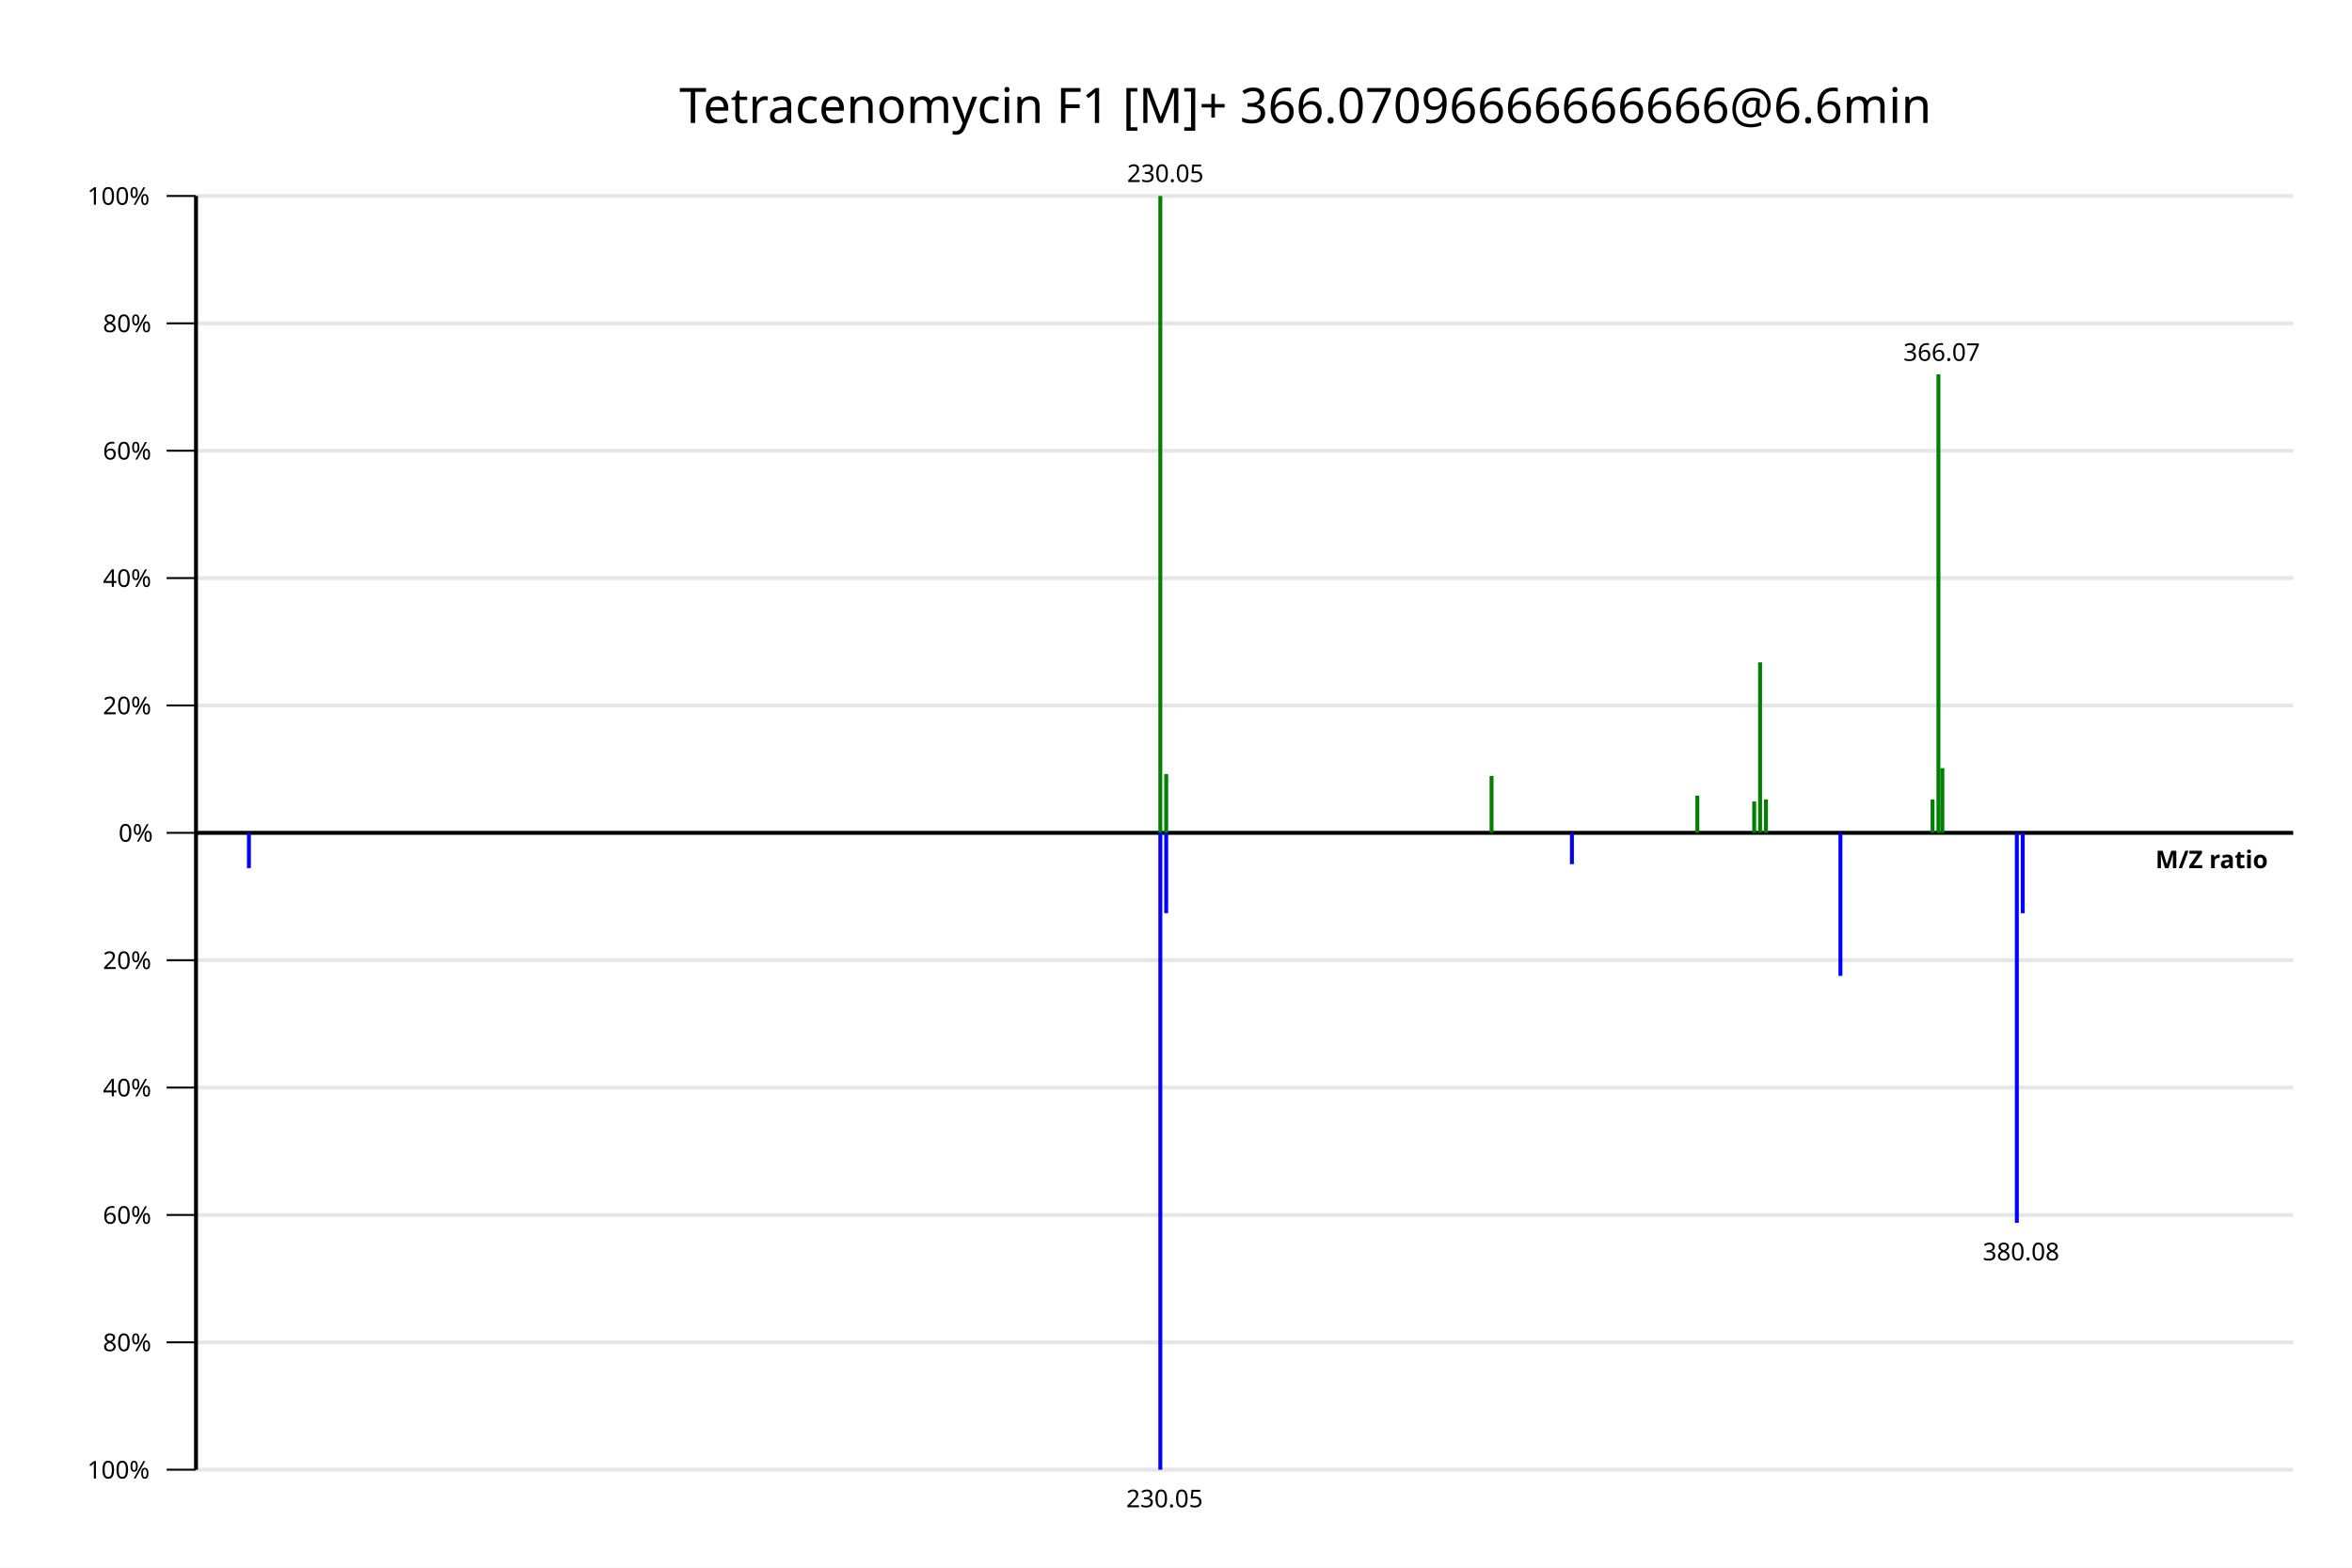
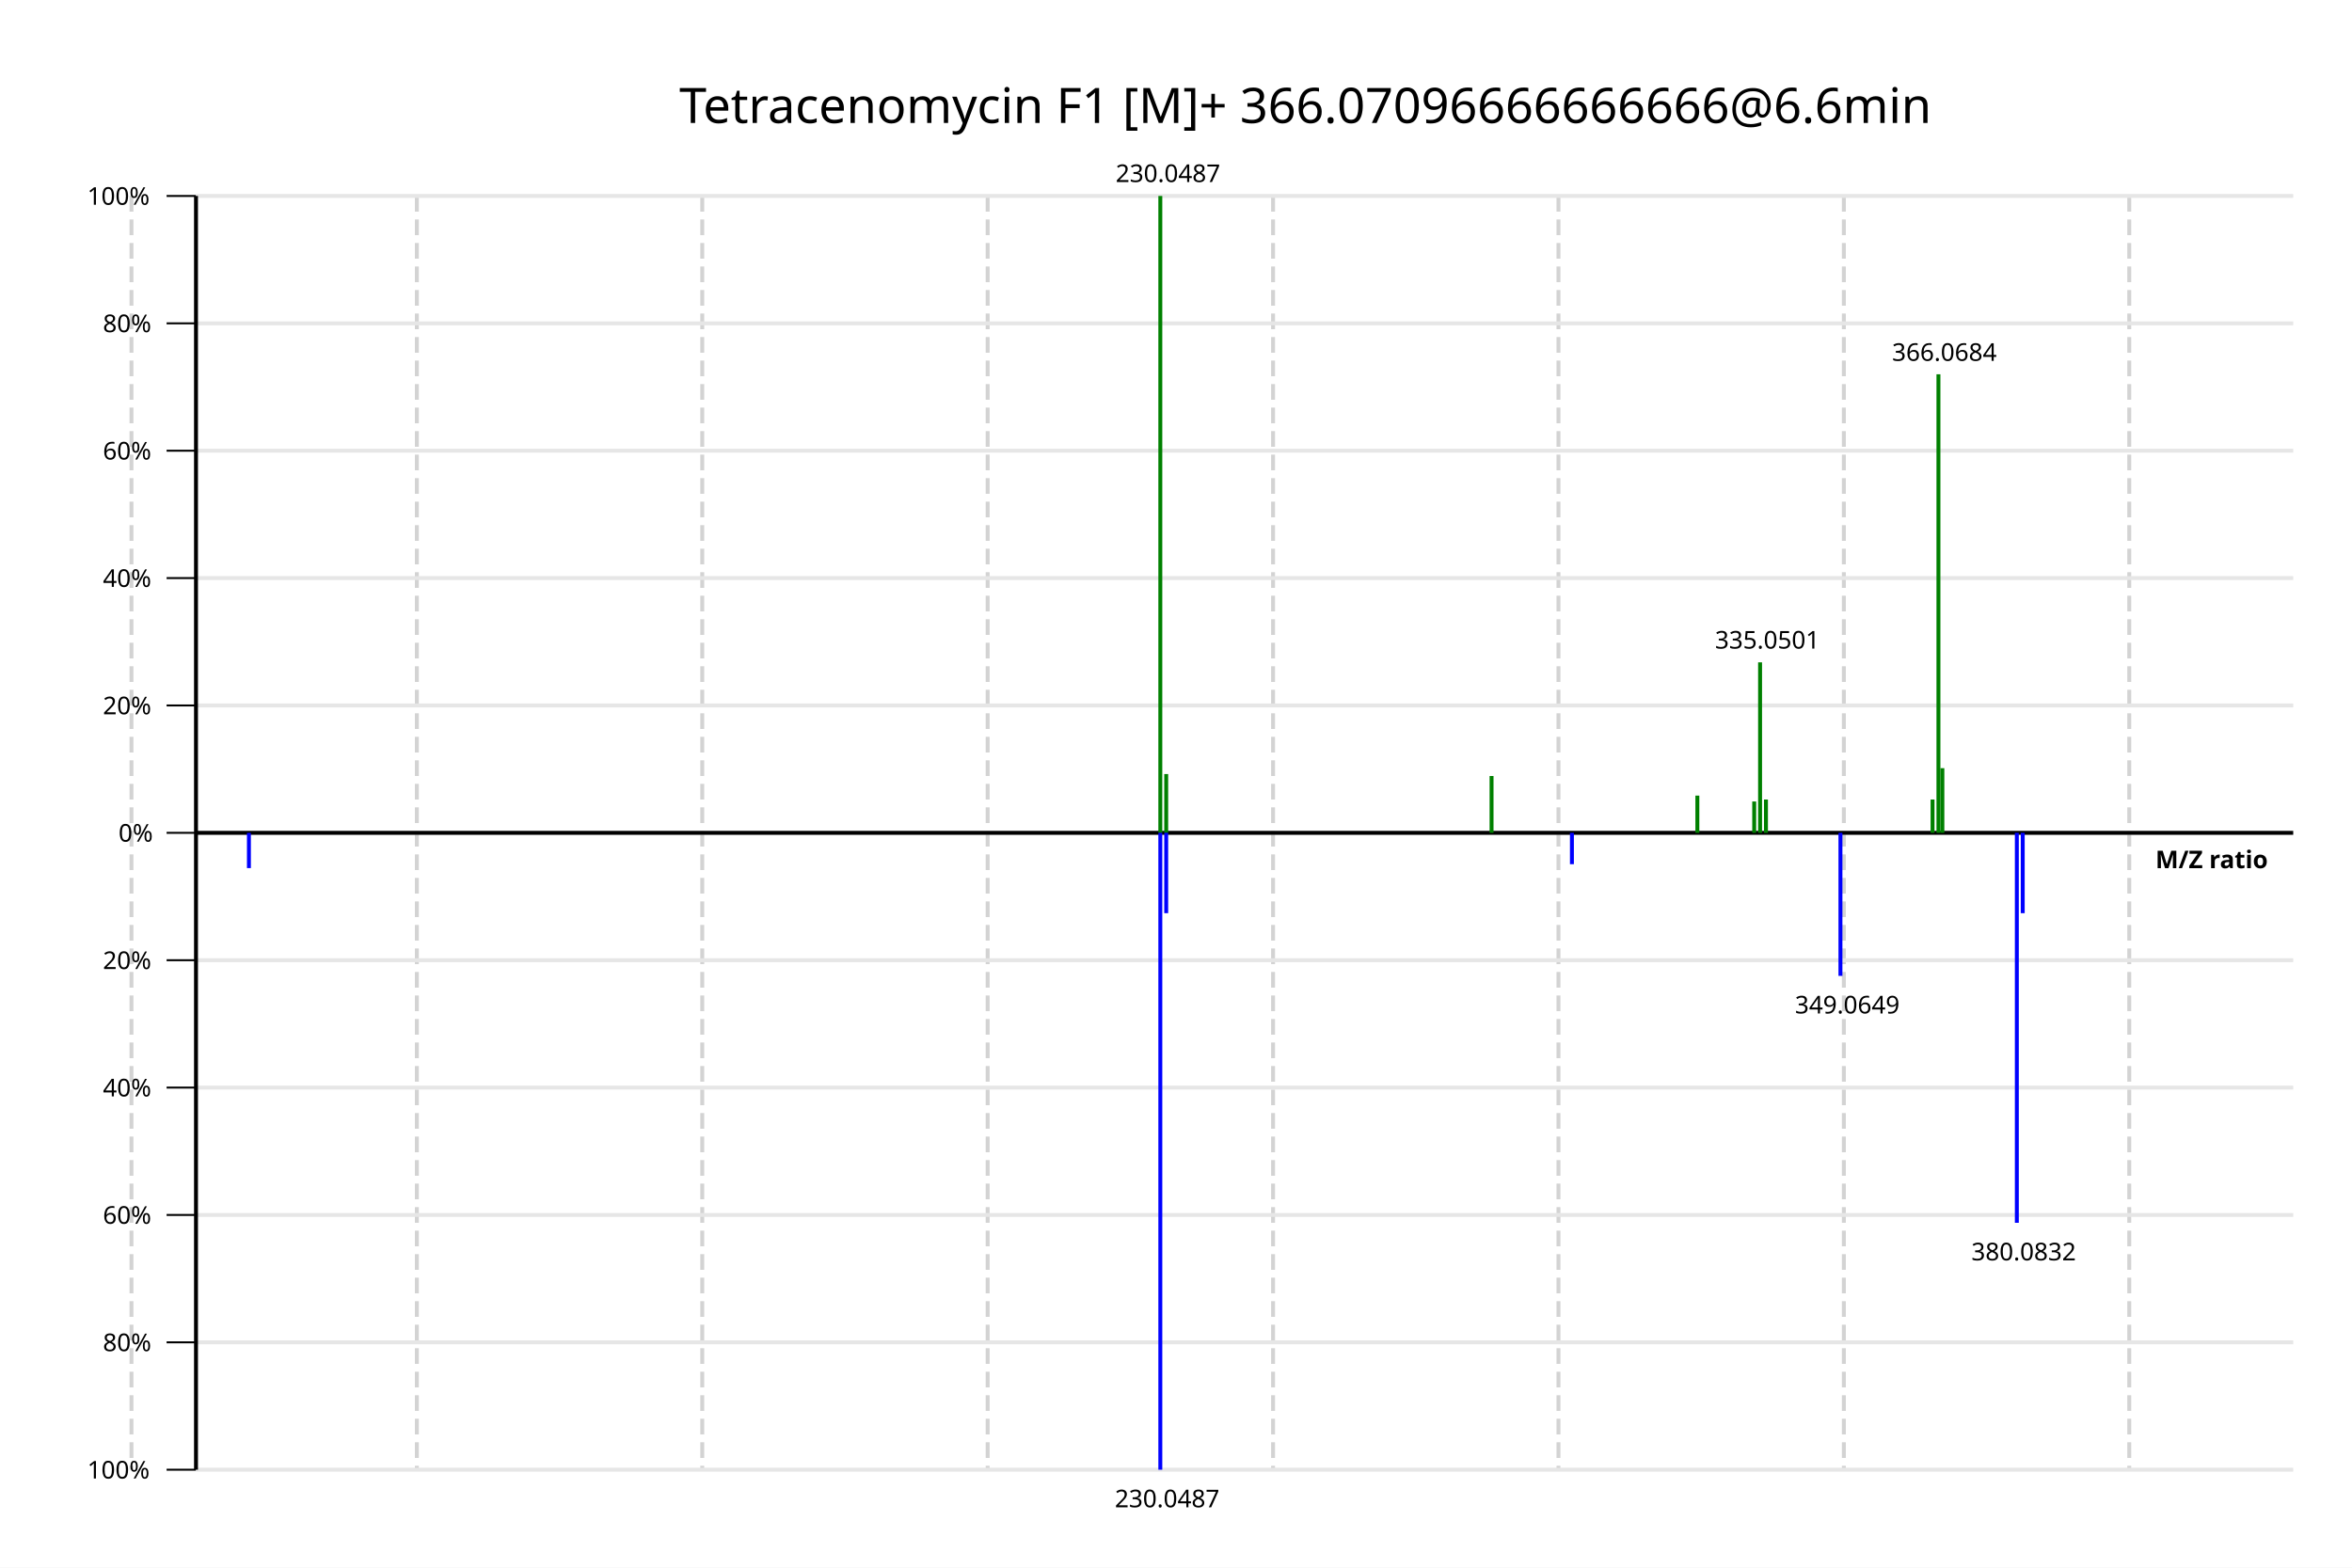
<svg xmlns="http://www.w3.org/2000/svg" preserveAspectRatio="xMaxYMax" width="1200" height="800" viewBox="0 0 1200 800">
  <rect x="0" y="0" width="1200" height="800" style="fill: #FFFFFF" />
+   <line x1="67.072" x2="67.072" y1="100" y2="750" style="stroke: #D3D3D3; stroke-width: 2; stroke-dash: dash;" stroke-dasharray="8 4" />
+   <line x1="212.684" x2="212.684" y1="100" y2="750" style="stroke: #D3D3D3; stroke-width: 2; stroke-dash: dash;" stroke-dasharray="8 4" />
+   <line x1="358.296" x2="358.296" y1="100" y2="750" style="stroke: #D3D3D3; stroke-width: 2; stroke-dash: dash;" stroke-dasharray="8 4" />
+   <line x1="503.908" x2="503.908" y1="100" y2="750" style="stroke: #D3D3D3; stroke-width: 2; stroke-dash: dash;" stroke-dasharray="8 4" />
+   <line x1="649.52" x2="649.52" y1="100" y2="750" style="stroke: #D3D3D3; stroke-width: 2; stroke-dash: dash;" stroke-dasharray="8 4" />
+   <line x1="795.132" x2="795.132" y1="100" y2="750" style="stroke: #D3D3D3; stroke-width: 2; stroke-dash: dash;" stroke-dasharray="8 4" />
+   <line x1="940.745" x2="940.745" y1="100" y2="750" style="stroke: #D3D3D3; stroke-width: 2; stroke-dash: dash;" stroke-dasharray="8 4" />
+   <line x1="1086.357" x2="1086.357" y1="100" y2="750" style="stroke: #D3D3D3; stroke-width: 2; stroke-dash: dash;" stroke-dasharray="8 4" />
+   <line x1="1231.969" x2="1231.969" y1="100" y2="750" style="stroke: #D3D3D3; stroke-width: 2; stroke-dash: dash;" stroke-dasharray="8 4" />
  <line x1="100" x2="85" y1="425" y2="425" style="stroke: #000000; stroke-width: 1; stroke-dash: solid;" />
  <line x1="100" x2="1170" y1="425" y2="425" style="stroke: #E6E6E6; stroke-width: 2; stroke-dash: solid;" />
  <text x="60.488" y="429.495" style="font-style: normal;font-size: 12.5px;font-family: Microsoft YaHei;color: black;fill: #000000;">0%</text>
  <line x1="100" x2="85" y1="360" y2="360" style="stroke: #000000; stroke-width: 1; stroke-dash: solid;" />
  <line x1="100" x2="1170" y1="360" y2="360" style="stroke: #E6E6E6; stroke-width: 2; stroke-dash: solid;" />
  <text x="52.502" y="364.495" style="font-style: normal;font-size: 12.5px;font-family: Microsoft YaHei;color: black;fill: #000000;">20%</text>
  <line x1="100" x2="85" y1="490" y2="490" style="stroke: #000000; stroke-width: 1; stroke-dash: solid;" />
  <line x1="100" x2="1170" y1="490" y2="490" style="stroke: #E6E6E6; stroke-width: 2; stroke-dash: solid;" />
  <text x="52.502" y="494.495" style="font-style: normal;font-size: 12.5px;font-family: Microsoft YaHei;color: black;fill: #000000;">20%</text>
  <line x1="100" x2="85" y1="295" y2="295" style="stroke: #000000; stroke-width: 1; stroke-dash: solid;" />
  <line x1="100" x2="1170" y1="295" y2="295" style="stroke: #E6E6E6; stroke-width: 2; stroke-dash: solid;" />
  <text x="52.502" y="299.495" style="font-style: normal;font-size: 12.5px;font-family: Microsoft YaHei;color: black;fill: #000000;">40%</text>
  <line x1="100" x2="85" y1="555" y2="555" style="stroke: #000000; stroke-width: 1; stroke-dash: solid;" />
  <line x1="100" x2="1170" y1="555" y2="555" style="stroke: #E6E6E6; stroke-width: 2; stroke-dash: solid;" />
  <text x="52.502" y="559.495" style="font-style: normal;font-size: 12.5px;font-family: Microsoft YaHei;color: black;fill: #000000;">40%</text>
  <line x1="100" x2="85" y1="230" y2="230" style="stroke: #000000; stroke-width: 1; stroke-dash: solid;" />
  <line x1="100" x2="1170" y1="230" y2="230" style="stroke: #E6E6E6; stroke-width: 2; stroke-dash: solid;" />
  <text x="52.502" y="234.495" style="font-style: normal;font-size: 12.5px;font-family: Microsoft YaHei;color: black;fill: #000000;">60%</text>
  <line x1="100" x2="85" y1="620" y2="620" style="stroke: #000000; stroke-width: 1; stroke-dash: solid;" />
  <line x1="100" x2="1170" y1="620" y2="620" style="stroke: #E6E6E6; stroke-width: 2; stroke-dash: solid;" />
  <text x="52.502" y="624.495" style="font-style: normal;font-size: 12.5px;font-family: Microsoft YaHei;color: black;fill: #000000;">60%</text>
  <line x1="100" x2="85" y1="165" y2="165" style="stroke: #000000; stroke-width: 1; stroke-dash: solid;" />
  <line x1="100" x2="1170" y1="165" y2="165" style="stroke: #E6E6E6; stroke-width: 2; stroke-dash: solid;" />
  <text x="52.502" y="169.495" style="font-style: normal;font-size: 12.5px;font-family: Microsoft YaHei;color: black;fill: #000000;">80%</text>
  <line x1="100" x2="85" y1="685" y2="685" style="stroke: #000000; stroke-width: 1; stroke-dash: solid;" />
  <line x1="100" x2="1170" y1="685" y2="685" style="stroke: #E6E6E6; stroke-width: 2; stroke-dash: solid;" />
  <text x="52.502" y="689.495" style="font-style: normal;font-size: 12.5px;font-family: Microsoft YaHei;color: black;fill: #000000;">80%</text>
  <line x1="100" x2="85" y1="100" y2="100" style="stroke: #000000; stroke-width: 1; stroke-dash: solid;" />
  <line x1="100" x2="1170" y1="100" y2="100" style="stroke: #E6E6E6; stroke-width: 2; stroke-dash: solid;" />
  <text x="44.516" y="104.495" style="font-style: normal;font-size: 12.5px;font-family: Microsoft YaHei;color: black;fill: #000000;">100%</text>
  <line x1="100" x2="85" y1="750" y2="750" style="stroke: #000000; stroke-width: 1; stroke-dash: solid;" />
  <line x1="100" x2="1170" y1="750" y2="750" style="stroke: #E6E6E6; stroke-width: 2; stroke-dash: solid;" />
  <text x="44.516" y="754.495" style="font-style: normal;font-size: 12.5px;font-family: Microsoft YaHei;color: black;fill: #000000;">100%</text>
  <line x1="100" x2="100" y1="100" y2="750" style="stroke: #000000; stroke-width: 2; stroke-dash: solid;" />
  <text x="50.004" y="502.399" style="font-style: strong;font-weight:bold;font-size: 12.5px;font-family: Microsoft YaHei;color: black;fill: #000000;transform-origin: 50.004px 502.399px;" transform="rotate(-90)">Relative Intensity(%)</text>
  <line x1="100" x2="1170" y1="425" y2="425" style="stroke: #000000; stroke-width: 2; stroke-dash: solid;" />
  <text x="1099.708" y="443.054" style="font-style: strong;font-weight:bold;font-size: 12.5px;font-family: Microsoft YaHei;color: black;fill: #000000;">M/Z ratio</text>
  <rect x="591" y="100" width="2" height="325" style="fill: #008000" />
  <rect x="594" y="395" width="2" height="30" style="fill: #008000" />
  <rect x="760" y="396" width="2" height="29" style="fill: #008000" />
  <rect x="865" y="406" width="2" height="19" style="fill: #008000" />
  <rect x="894" y="409" width="2" height="16" style="fill: #008000" />
  <rect x="897" y="338" width="2" height="87" style="fill: #008000" />
  <rect x="900" y="408" width="2" height="17" style="fill: #008000" />
  <rect x="985" y="408" width="2" height="17" style="fill: #008000" />
  <rect x="988" y="191" width="2" height="234" style="fill: #008000" />
  <rect x="990" y="392" width="2" height="33" style="fill: #008000" />
  <rect x="126" y="425" width="2" height="18" style="fill: #0000FF" />
  <rect x="591" y="425" width="2" height="325" style="fill: #0000FF" />
  <rect x="594" y="425" width="2" height="41" style="fill: #0000FF" />
  <rect x="801" y="425" width="2" height="16" style="fill: #0000FF" />
  <rect x="938" y="425" width="2" height="73" style="fill: #0000FF" />
  <rect x="1028" y="425" width="2" height="199" style="fill: #0000FF" />
  <rect x="1031" y="425" width="2" height="41" style="fill: #0000FF" />
-   <text x="575.015" y="92.886" style="font-style: normal;font-size: 12.5px;font-family: Segoe UI;color: black;fill: #000000;">230.05</text>
-   <text x="971.137" y="184.146" style="font-style: normal;font-size: 12.5px;font-family: Segoe UI;color: black;fill: #000000;">366.07</text>
-   <text x="574.598" y="769.168" style="font-style: normal;font-size: 12.5px;font-family: Segoe UI;color: black;fill: #000000;">230.05</text>
-   <text x="1011.598" y="643.168" style="font-style: normal;font-size: 12.5px;font-family: Segoe UI;color: black;fill: #000000;">380.08</text>
+   <text x="569.216" y="92.886" style="font-style: normal;font-size: 12.5px;font-family: Segoe UI;color: black;fill: #000000;">230.0487</text>
+   <text x="875.006" y="330.971" style="font-style: normal;font-size: 12.5px;font-family: Segoe UI;color: black;fill: #000000;">335.0501</text>
+   <text x="965.339" y="184.146" style="font-style: normal;font-size: 12.5px;font-family: Segoe UI;color: black;fill: #000000;">366.0684</text>
+   <text x="568.799" y="769.168" style="font-style: normal;font-size: 12.5px;font-family: Segoe UI;color: black;fill: #000000;">230.0487</text>
+   <text x="915.799" y="517.168" style="font-style: normal;font-size: 12.5px;font-family: Segoe UI;color: black;fill: #000000;">349.0649</text>
+   <text x="1005.799" y="643.168" style="font-style: normal;font-size: 12.5px;font-family: Segoe UI;color: black;fill: #000000;">380.0832</text>
  <text x="346.591" y="62.756" style="font-style: normal;font-size: 25px;font-family: Microsoft YaHei;color: black;fill: #000000;">Tetracenomycin F1 [M]+ 366.07096666666666@6.6min</text>
</svg>
